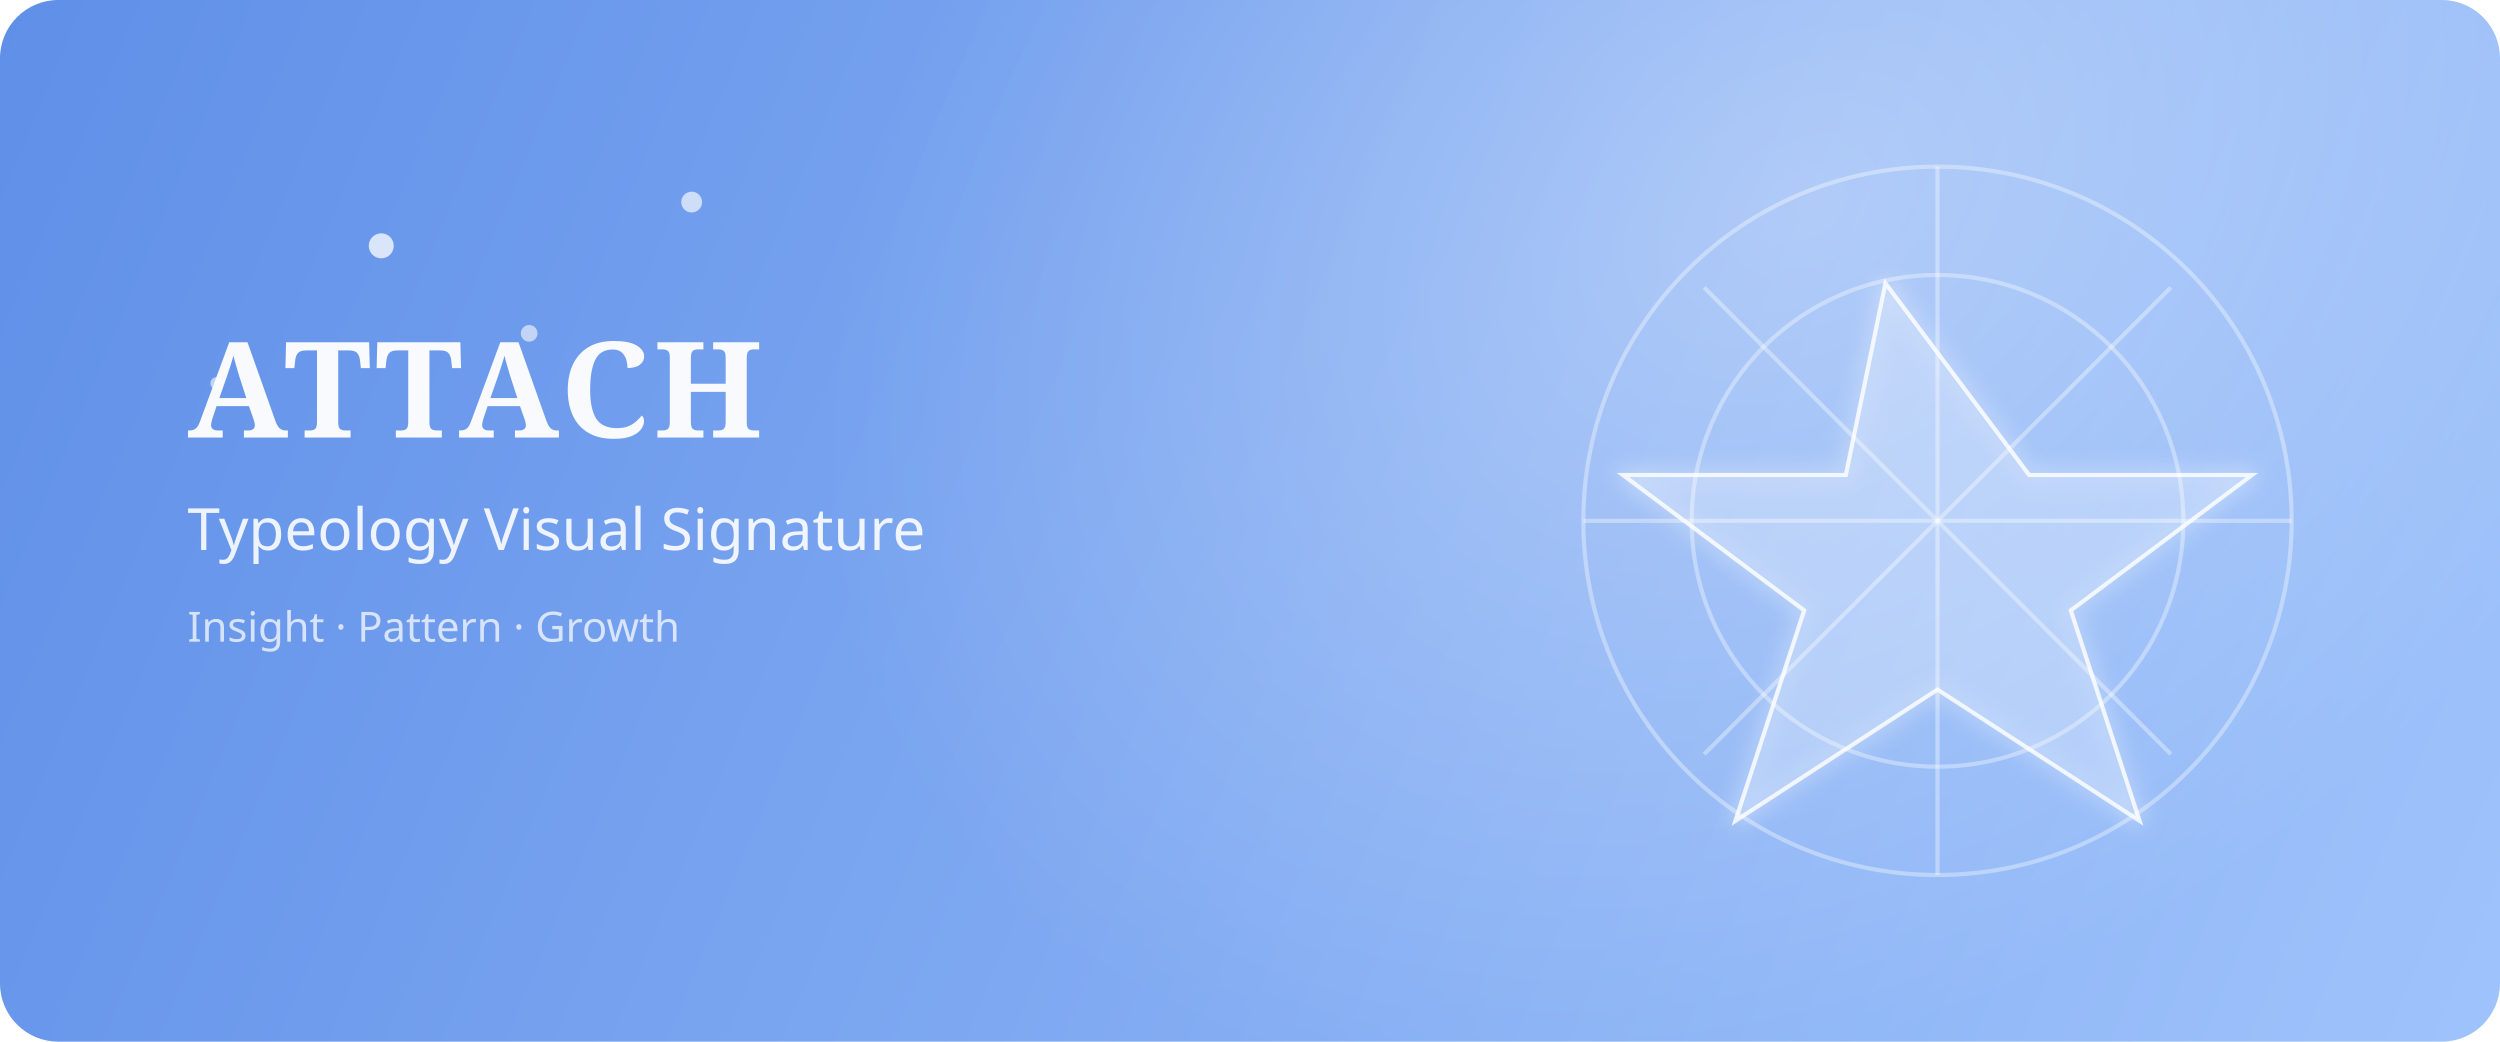
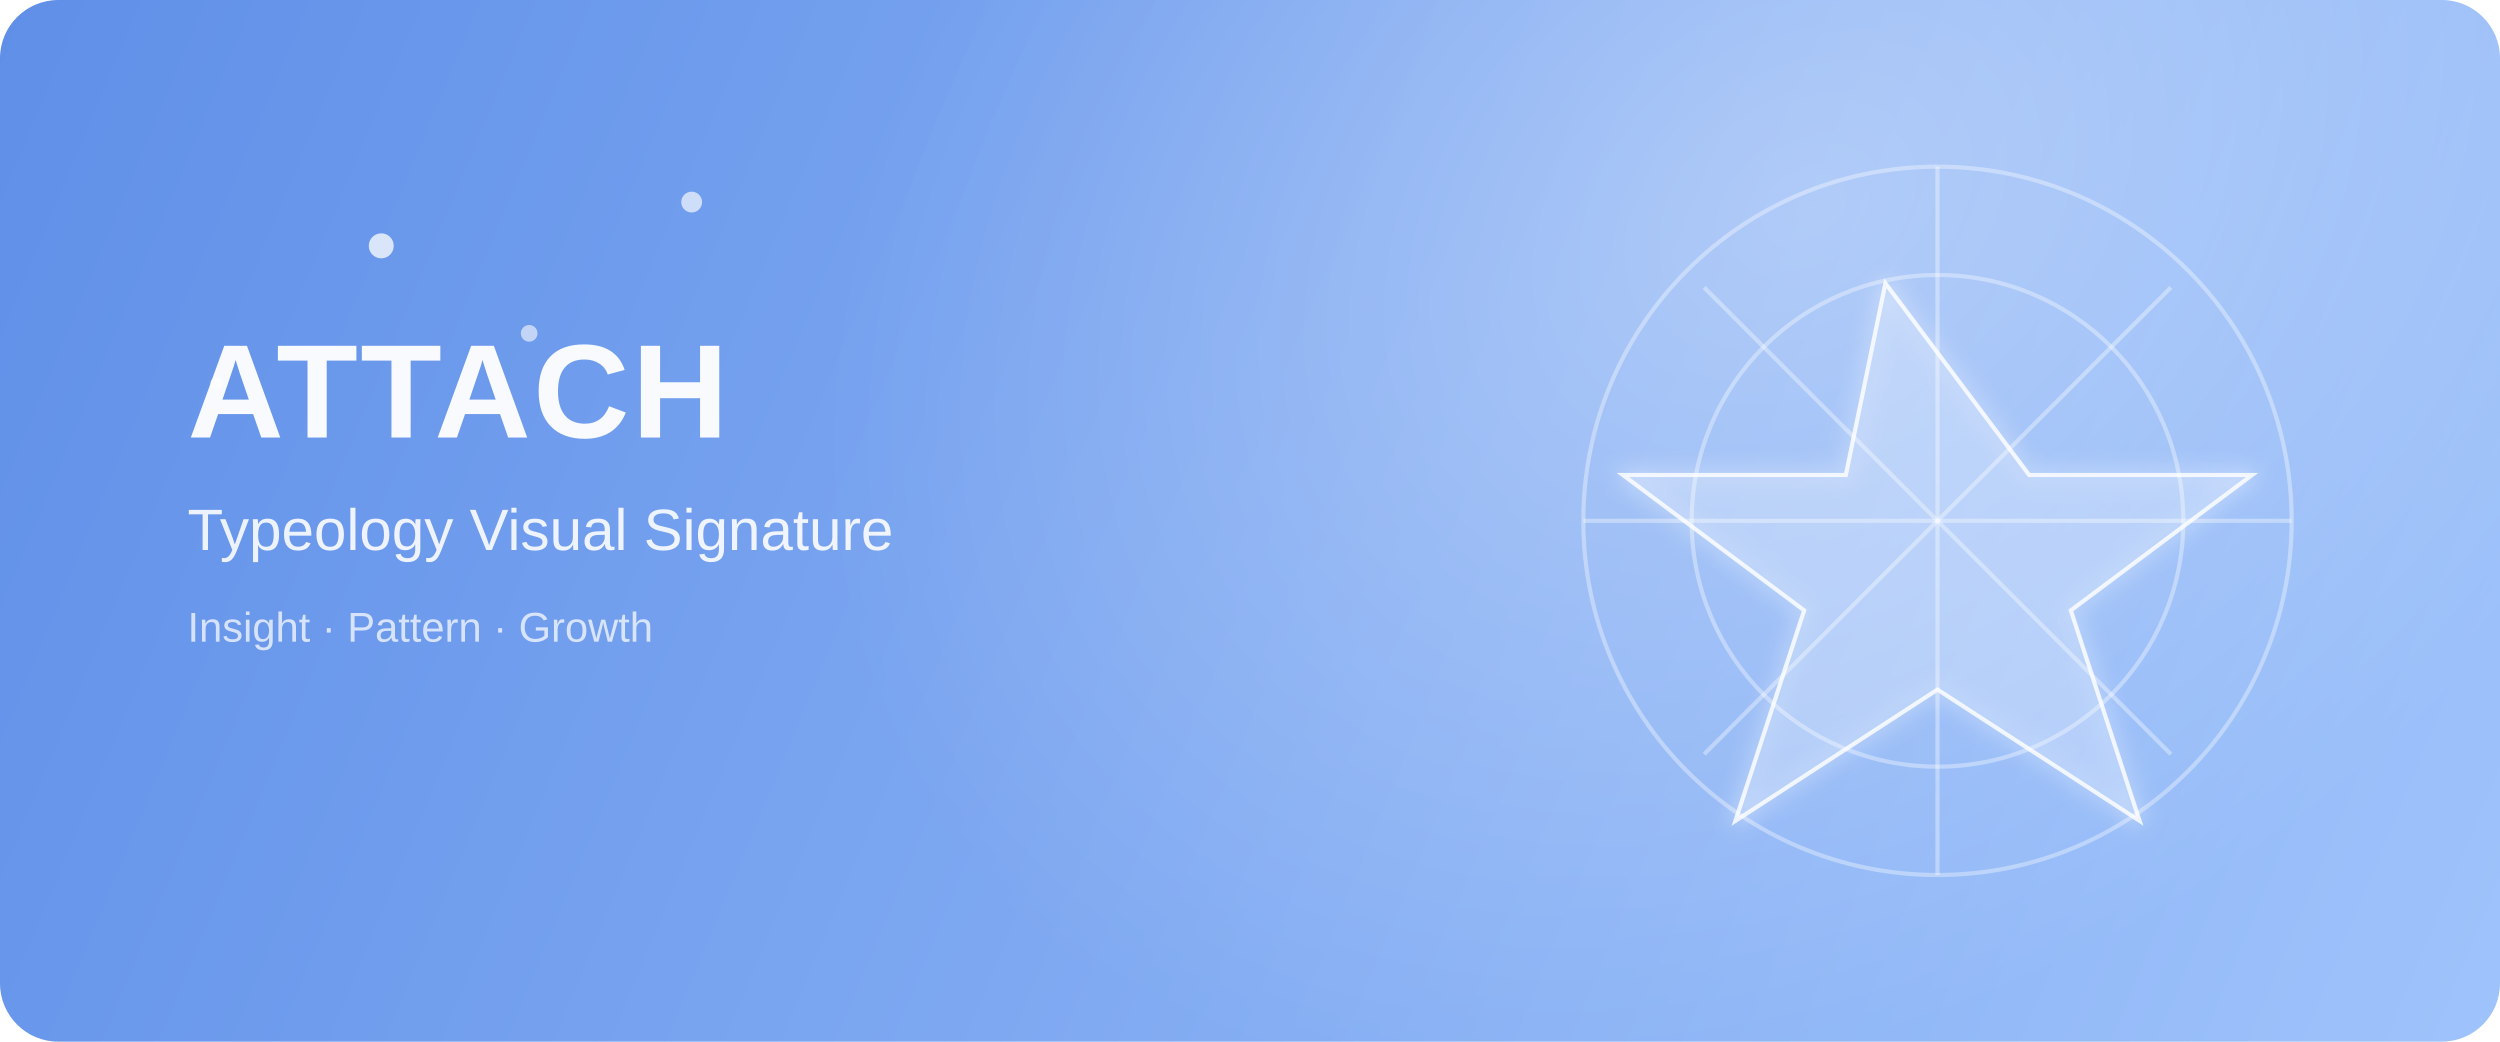
<svg xmlns="http://www.w3.org/2000/svg" width="1200" height="500" viewBox="0 0 1200 500" fill="none">
  <defs>
    <linearGradient id="g" x1="0" y1="0" x2="1200" y2="500" gradientUnits="userSpaceOnUse">
      <stop stop-color="#5f8fe8" />
      <stop offset="1" stop-color="#9fc3fb" />
    </linearGradient>
    <radialGradient id="r" cx="0" cy="0" r="1" gradientUnits="userSpaceOnUse" gradientTransform="translate(870 96) rotate(145) scale(520 380)">
      <stop stop-color="white" stop-opacity="0.34" />
      <stop offset="1" stop-color="white" stop-opacity="0" />
    </radialGradient>
    <filter id="glow" x="-50%" y="-50%" width="200%" height="200%">
      <feGaussianBlur stdDeviation="5" result="b" />
      <feMerge>
        <feMergeNode in="b" />
        <feMergeNode in="SourceGraphic" />
      </feMerge>
    </filter>
  </defs>
  <rect width="1200" height="500" rx="28" fill="url(#g)" />
  <rect width="1200" height="500" rx="28" fill="url(#r)" />
  <g stroke="rgba(255,255,255,0.36)" stroke-width="2" fill="none">
    <circle cx="930" cy="250" r="170" />
    <circle cx="930" cy="250" r="118" />
    <path d="M760 250H1100" />
    <path d="M930 80V420" />
    <path d="M818 138L1042 362" />
    <path d="M1042 138L818 362" />
  </g>
  <g filter="url(#glow)">
    <path d="M905 136L974 228L1081 228L994 293L1027 394L930 331L833 394L866 293L779 228L886 228L905 136Z" fill="rgba(255,255,255,0.14)" stroke="rgba(255,255,255,0.82)" stroke-width="2" />
  </g>
  <circle cx="183" cy="118" r="6" fill="rgba(255,255,255,0.75)" />
  <circle cx="254" cy="160" r="4" fill="rgba(255,255,255,0.58)" />
  <circle cx="332" cy="97" r="5" fill="rgba(255,255,255,0.66)" />
  <circle cx="104" cy="184" r="3" fill="rgba(255,255,255,0.58)" />
-   <text x="90" y="210" fill="rgba(255,255,255,0.95)" font-size="64" font-family="Source Han Serif SC,serif" font-weight="700" letter-spacing="2">ATTACH</text>
-   <text x="90" y="264" fill="rgba(255,255,255,0.88)" font-size="28" font-family="PingFang SC,sans-serif">Typeology Visual Signature</text>
-   <text x="90" y="308" fill="rgba(255,255,255,0.72)" font-size="20" font-family="PingFang SC,sans-serif">Insight · Pattern · Growth</text>
+   <text x="90" y="210" fill="rgba(255,255,255,0.95)" font-size="64" font-family="'Avenir Next Condensed','Avenir Next','Helvetica Neue','Arial Narrow','Arial',sans-serif" font-weight="700" letter-spacing="1.2">ATTACH</text>
+   <text x="90" y="264" fill="rgba(255,255,255,0.88)" font-size="28" font-family="'Avenir Next Condensed','Avenir Next','SF Pro Text','Helvetica Neue','Arial Narrow','Arial','PingFang SC',sans-serif">Typeology Visual Signature</text>
+   <text x="90" y="308" fill="rgba(255,255,255,0.72)" font-size="20" font-family="'Avenir Next Condensed','Avenir Next','SF Pro Text','Helvetica Neue','Arial Narrow','Arial','PingFang SC',sans-serif">Insight · Pattern · Growth</text>
</svg>
